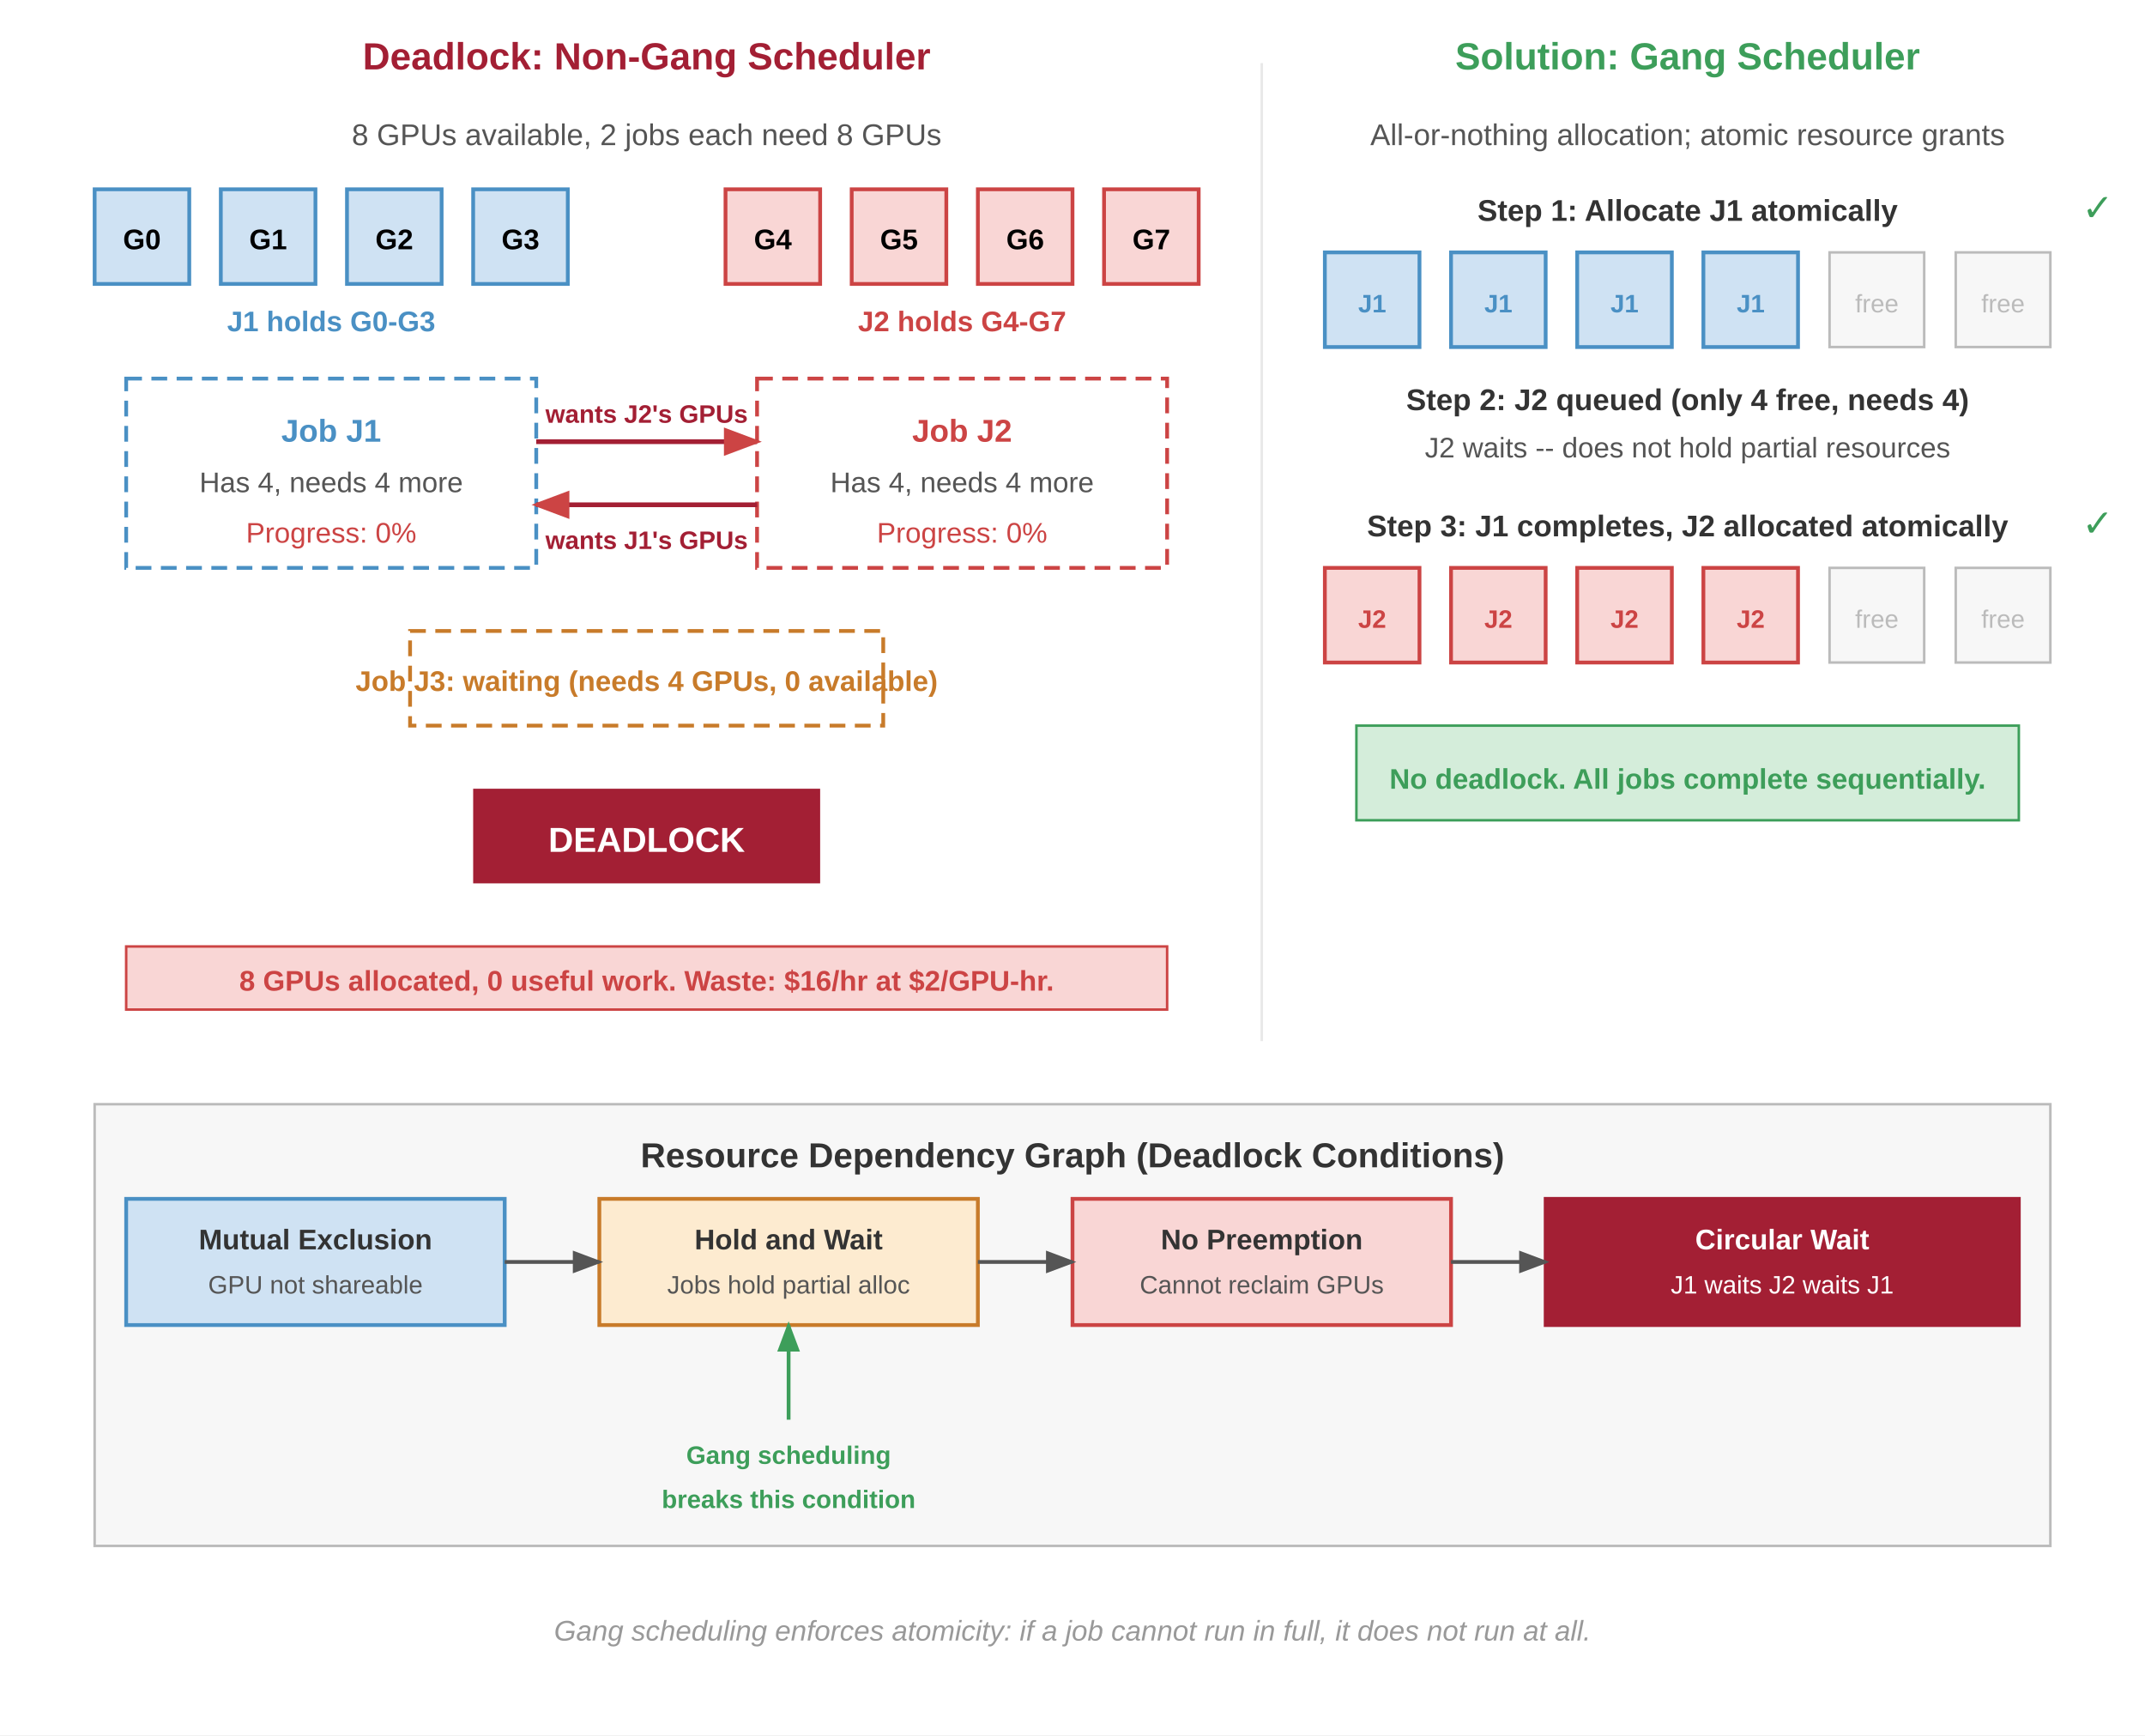
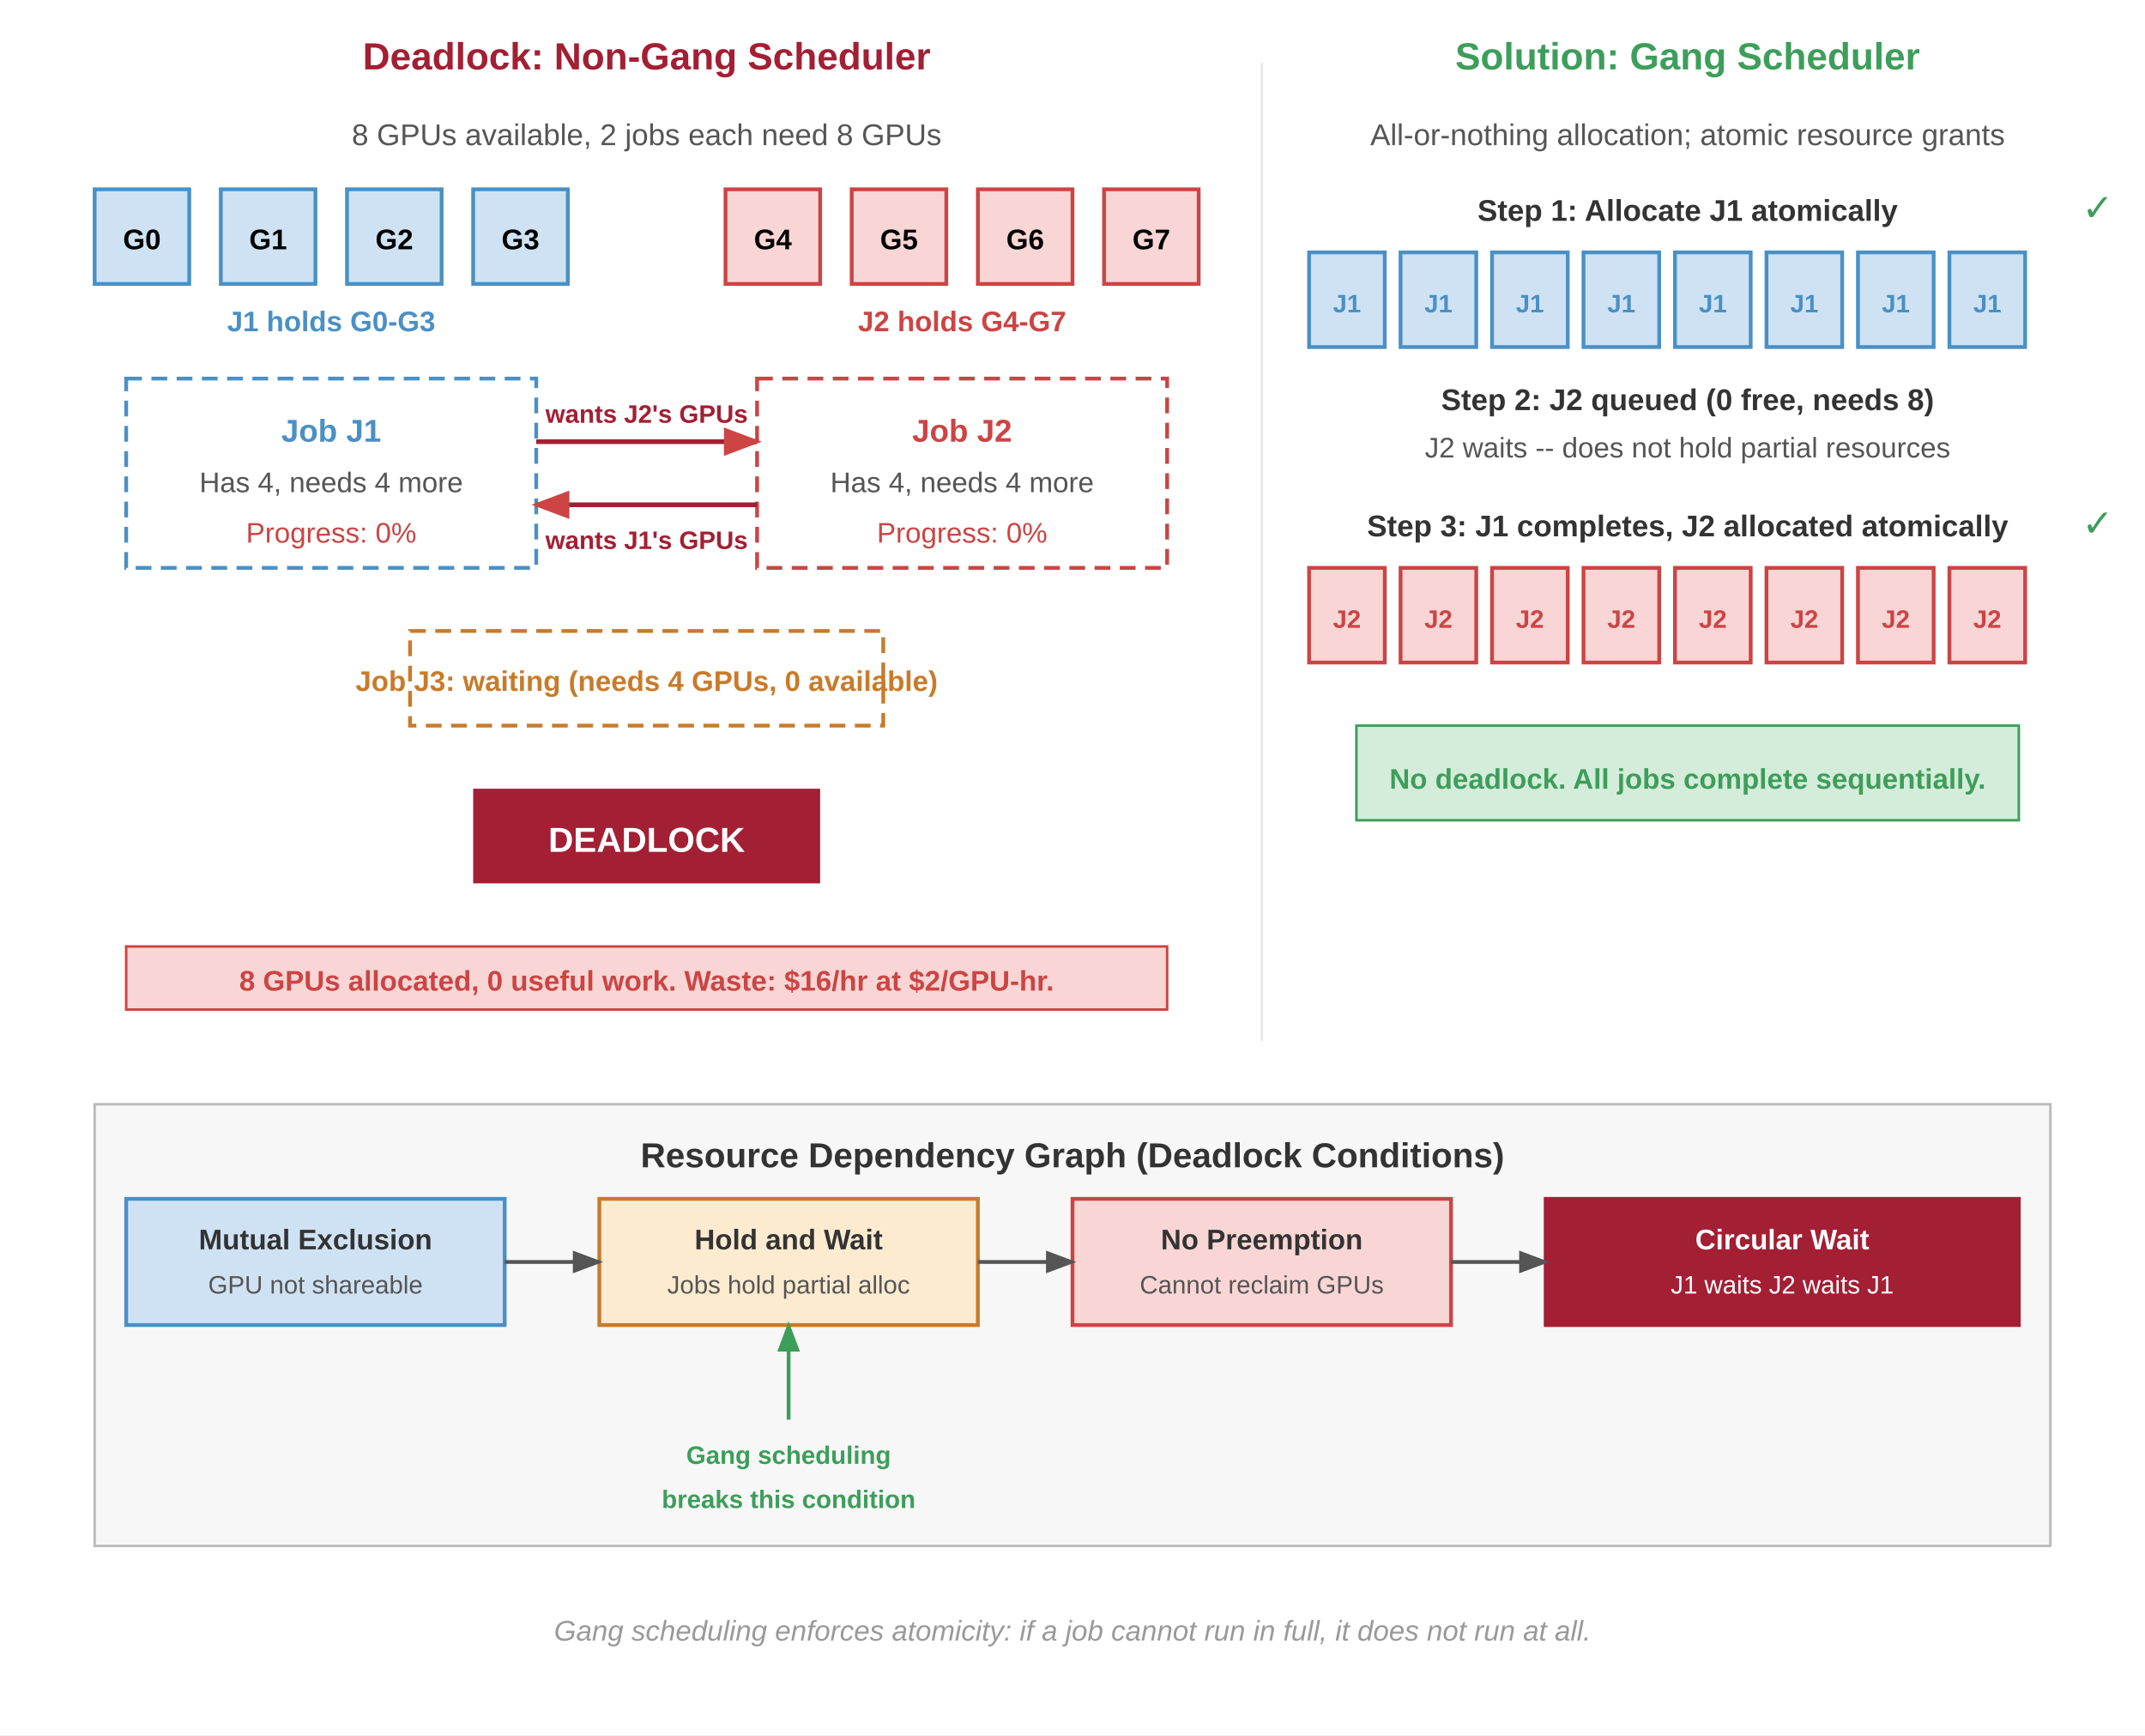
<svg xmlns="http://www.w3.org/2000/svg" font-family="Arial, Helvetica, sans-serif" viewBox="0 0 680 550">
  <defs>
    <marker id="arrow" markerWidth="8" markerHeight="6" refX="7" refY="3" orient="auto">
      <path d="M0,0 L8,3 L0,6 Z" fill="#555" />
    </marker>
    <marker id="arrow-red" markerWidth="8" markerHeight="6" refX="7" refY="3" orient="auto">
      <path d="M0,0 L8,3 L0,6 Z" fill="#c44" />
    </marker>
    <marker id="arrow-green" markerWidth="8" markerHeight="6" refX="7" refY="3" orient="auto">
      <path d="M0,0 L8,3 L0,6 Z" fill="#3d9e5a" />
    </marker>
  </defs>
  <rect width="680" height="550" fill="#fff" />
  <text x="205" y="22" text-anchor="middle" font-size="12" font-weight="700" fill="#a31f34">Deadlock: Non-Gang Scheduler</text>
  <text x="205" y="46" text-anchor="middle" font-size="9.5" fill="#555">8 GPUs available, 2 jobs each need 8 GPUs</text>
  <g>
    <rect x="30" y="60" width="30" height="30" fill="#cfe2f3" stroke="#4a90c4" stroke-width="1.2" />
    <text x="45" y="79" text-anchor="middle" font-size="9" font-weight="700">G0</text>
    <rect x="70" y="60" width="30" height="30" fill="#cfe2f3" stroke="#4a90c4" stroke-width="1.2" />
    <text x="85" y="79" text-anchor="middle" font-size="9" font-weight="700">G1</text>
    <rect x="110" y="60" width="30" height="30" fill="#cfe2f3" stroke="#4a90c4" stroke-width="1.2" />
    <text x="125" y="79" text-anchor="middle" font-size="9" font-weight="700">G2</text>
    <rect x="150" y="60" width="30" height="30" fill="#cfe2f3" stroke="#4a90c4" stroke-width="1.2" />
    <text x="165" y="79" text-anchor="middle" font-size="9" font-weight="700">G3</text>
    <rect x="230" y="60" width="30" height="30" fill="#f9d6d5" stroke="#c44" stroke-width="1.2" />
    <text x="245" y="79" text-anchor="middle" font-size="9" font-weight="700">G4</text>
    <rect x="270" y="60" width="30" height="30" fill="#f9d6d5" stroke="#c44" stroke-width="1.2" />
    <text x="285" y="79" text-anchor="middle" font-size="9" font-weight="700">G5</text>
    <rect x="310" y="60" width="30" height="30" fill="#f9d6d5" stroke="#c44" stroke-width="1.2" />
    <text x="325" y="79" text-anchor="middle" font-size="9" font-weight="700">G6</text>
    <rect x="350" y="60" width="30" height="30" fill="#f9d6d5" stroke="#c44" stroke-width="1.2" />
    <text x="365" y="79" text-anchor="middle" font-size="9" font-weight="700">G7</text>
  </g>
  <text x="105" y="105" text-anchor="middle" font-size="9" fill="#4a90c4" font-weight="700">J1 holds G0-G3</text>
  <text x="305" y="105" text-anchor="middle" font-size="9" fill="#c44" font-weight="700">J2 holds G4-G7</text>
  <rect x="40" y="120" width="130" height="60" fill="none" stroke="#4a90c4" stroke-width="1.2" stroke-dasharray="5,3" />
  <text x="105" y="140" text-anchor="middle" font-size="10" font-weight="700" fill="#4a90c4">Job J1</text>
  <text x="105" y="156" text-anchor="middle" font-size="9" fill="#555">Has 4, needs 4 more</text>
  <text x="105" y="172" text-anchor="middle" font-size="9" fill="#c44">Progress: 0%</text>
  <rect x="240" y="120" width="130" height="60" fill="none" stroke="#c44" stroke-width="1.2" stroke-dasharray="5,3" />
  <text x="305" y="140" text-anchor="middle" font-size="10" font-weight="700" fill="#c44">Job J2</text>
  <text x="305" y="156" text-anchor="middle" font-size="9" fill="#555">Has 4, needs 4 more</text>
  <text x="305" y="172" text-anchor="middle" font-size="9" fill="#c44">Progress: 0%</text>
  <path d="M 170,140 L 240,140" fill="none" stroke="#a31f34" stroke-width="1.5" marker-end="url(#arrow-red)" />
  <text x="205" y="134" text-anchor="middle" font-size="8" fill="#a31f34" font-weight="700">wants J2's GPUs</text>
  <path d="M 240,160 L 170,160" fill="none" stroke="#a31f34" stroke-width="1.5" marker-end="url(#arrow-red)" />
  <text x="205" y="174" text-anchor="middle" font-size="8" fill="#a31f34" font-weight="700">wants J1's GPUs</text>
  <rect x="130" y="200" width="150" height="30" fill="none" stroke="#c87b2a" stroke-width="1.2" stroke-dasharray="5,3" />
  <text x="205" y="219" text-anchor="middle" font-size="9" font-weight="700" fill="#c87b2a">Job J3: waiting (needs 4 GPUs, 0 available)</text>
  <rect x="150" y="250" width="110" height="30" fill="#a31f34" stroke="none" />
  <text x="205" y="270" text-anchor="middle" font-size="11" font-weight="700" fill="#fff">DEADLOCK</text>
  <rect x="40" y="300" width="330" height="20" fill="#f9d6d5" stroke="#c44" stroke-width="0.8" />
  <text x="205" y="314" text-anchor="middle" font-size="9" fill="#c44" font-weight="700">8 GPUs allocated, 0 useful work. Waste: $16/hr at $2/GPU-hr.</text>
  <line x1="400" y1="20" x2="400" y2="330" stroke="#e8e8e8" stroke-width="0.8" />
  <text x="535" y="22" text-anchor="middle" font-size="12" font-weight="700" fill="#3d9e5a">Solution: Gang Scheduler</text>
  <text x="535" y="46" text-anchor="middle" font-size="9.5" fill="#555">All-or-nothing allocation; atomic resource grants</text>
  <text x="535" y="70" text-anchor="middle" font-size="9.5" font-weight="700" fill="#333">Step 1: Allocate J1 atomically</text>
-   <rect x="420" y="80" width="30" height="30" fill="#cfe2f3" stroke="#4a90c4" stroke-width="1.2" />
-   <rect x="460" y="80" width="30" height="30" fill="#cfe2f3" stroke="#4a90c4" stroke-width="1.2" />
-   <rect x="500" y="80" width="30" height="30" fill="#cfe2f3" stroke="#4a90c4" stroke-width="1.2" />
-   <rect x="540" y="80" width="30" height="30" fill="#cfe2f3" stroke="#4a90c4" stroke-width="1.2" />
-   <rect x="580" y="80" width="30" height="30" fill="#f7f7f7" stroke="#bbb" stroke-width="0.8" />
-   <rect x="620" y="80" width="30" height="30" fill="#f7f7f7" stroke="#bbb" stroke-width="0.8" />
-   <text x="435" y="99" text-anchor="middle" font-size="8" fill="#4a90c4" font-weight="700">J1</text>
-   <text x="475" y="99" text-anchor="middle" font-size="8" fill="#4a90c4" font-weight="700">J1</text>
-   <text x="515" y="99" text-anchor="middle" font-size="8" fill="#4a90c4" font-weight="700">J1</text>
-   <text x="555" y="99" text-anchor="middle" font-size="8" fill="#4a90c4" font-weight="700">J1</text>
-   <text x="595" y="99" text-anchor="middle" font-size="8" fill="#bbb">free</text>
-   <text x="635" y="99" text-anchor="middle" font-size="8" fill="#bbb">free</text>
+   <rect x="415" y="80" width="24" height="30" fill="#cfe2f3" stroke="#4a90c4" stroke-width="1.2" />
+   <rect x="444" y="80" width="24" height="30" fill="#cfe2f3" stroke="#4a90c4" stroke-width="1.2" />
+   <rect x="473" y="80" width="24" height="30" fill="#cfe2f3" stroke="#4a90c4" stroke-width="1.2" />
+   <rect x="502" y="80" width="24" height="30" fill="#cfe2f3" stroke="#4a90c4" stroke-width="1.2" />
+   <rect x="531" y="80" width="24" height="30" fill="#cfe2f3" stroke="#4a90c4" stroke-width="1.2" />
+   <rect x="560" y="80" width="24" height="30" fill="#cfe2f3" stroke="#4a90c4" stroke-width="1.2" />
+   <rect x="589" y="80" width="24" height="30" fill="#cfe2f3" stroke="#4a90c4" stroke-width="1.2" />
+   <rect x="618" y="80" width="24" height="30" fill="#cfe2f3" stroke="#4a90c4" stroke-width="1.2" />
+   <text x="427" y="99" text-anchor="middle" font-size="8" fill="#4a90c4" font-weight="700">J1</text>
+   <text x="456" y="99" text-anchor="middle" font-size="8" fill="#4a90c4" font-weight="700">J1</text>
+   <text x="485" y="99" text-anchor="middle" font-size="8" fill="#4a90c4" font-weight="700">J1</text>
+   <text x="514" y="99" text-anchor="middle" font-size="8" fill="#4a90c4" font-weight="700">J1</text>
+   <text x="543" y="99" text-anchor="middle" font-size="8" fill="#4a90c4" font-weight="700">J1</text>
+   <text x="572" y="99" text-anchor="middle" font-size="8" fill="#4a90c4" font-weight="700">J1</text>
+   <text x="601" y="99" text-anchor="middle" font-size="8" fill="#4a90c4" font-weight="700">J1</text>
+   <text x="630" y="99" text-anchor="middle" font-size="8" fill="#4a90c4" font-weight="700">J1</text>
  <text x="660" y="70" font-size="12" fill="#3d9e5a">✓</text>
-   <text x="535" y="130" text-anchor="middle" font-size="9.5" font-weight="700" fill="#333">Step 2: J2 queued (only 4 free, needs 4)</text>
+   <text x="535" y="130" text-anchor="middle" font-size="9.5" font-weight="700" fill="#333">Step 2: J2 queued (0 free, needs 8)</text>
  <text x="535" y="145" text-anchor="middle" font-size="9" fill="#555">J2 waits -- does not hold partial resources</text>
  <text x="535" y="170" text-anchor="middle" font-size="9.5" font-weight="700" fill="#333">Step 3: J1 completes, J2 allocated atomically</text>
-   <rect x="420" y="180" width="30" height="30" fill="#f9d6d5" stroke="#c44" stroke-width="1.2" />
-   <rect x="460" y="180" width="30" height="30" fill="#f9d6d5" stroke="#c44" stroke-width="1.2" />
-   <rect x="500" y="180" width="30" height="30" fill="#f9d6d5" stroke="#c44" stroke-width="1.2" />
-   <rect x="540" y="180" width="30" height="30" fill="#f9d6d5" stroke="#c44" stroke-width="1.2" />
-   <rect x="580" y="180" width="30" height="30" fill="#f7f7f7" stroke="#bbb" stroke-width="0.8" />
-   <rect x="620" y="180" width="30" height="30" fill="#f7f7f7" stroke="#bbb" stroke-width="0.8" />
-   <text x="435" y="199" text-anchor="middle" font-size="8" fill="#c44" font-weight="700">J2</text>
-   <text x="475" y="199" text-anchor="middle" font-size="8" fill="#c44" font-weight="700">J2</text>
-   <text x="515" y="199" text-anchor="middle" font-size="8" fill="#c44" font-weight="700">J2</text>
-   <text x="555" y="199" text-anchor="middle" font-size="8" fill="#c44" font-weight="700">J2</text>
-   <text x="595" y="199" text-anchor="middle" font-size="8" fill="#bbb">free</text>
-   <text x="635" y="199" text-anchor="middle" font-size="8" fill="#bbb">free</text>
+   <rect x="415" y="180" width="24" height="30" fill="#f9d6d5" stroke="#c44" stroke-width="1.2" />
+   <rect x="444" y="180" width="24" height="30" fill="#f9d6d5" stroke="#c44" stroke-width="1.2" />
+   <rect x="473" y="180" width="24" height="30" fill="#f9d6d5" stroke="#c44" stroke-width="1.2" />
+   <rect x="502" y="180" width="24" height="30" fill="#f9d6d5" stroke="#c44" stroke-width="1.2" />
+   <rect x="531" y="180" width="24" height="30" fill="#f9d6d5" stroke="#c44" stroke-width="1.2" />
+   <rect x="560" y="180" width="24" height="30" fill="#f9d6d5" stroke="#c44" stroke-width="1.2" />
+   <rect x="589" y="180" width="24" height="30" fill="#f9d6d5" stroke="#c44" stroke-width="1.2" />
+   <rect x="618" y="180" width="24" height="30" fill="#f9d6d5" stroke="#c44" stroke-width="1.2" />
+   <text x="427" y="199" text-anchor="middle" font-size="8" fill="#c44" font-weight="700">J2</text>
+   <text x="456" y="199" text-anchor="middle" font-size="8" fill="#c44" font-weight="700">J2</text>
+   <text x="485" y="199" text-anchor="middle" font-size="8" fill="#c44" font-weight="700">J2</text>
+   <text x="514" y="199" text-anchor="middle" font-size="8" fill="#c44" font-weight="700">J2</text>
+   <text x="543" y="199" text-anchor="middle" font-size="8" fill="#c44" font-weight="700">J2</text>
+   <text x="572" y="199" text-anchor="middle" font-size="8" fill="#c44" font-weight="700">J2</text>
+   <text x="601" y="199" text-anchor="middle" font-size="8" fill="#c44" font-weight="700">J2</text>
+   <text x="630" y="199" text-anchor="middle" font-size="8" fill="#c44" font-weight="700">J2</text>
  <text x="660" y="170" font-size="12" fill="#3d9e5a">✓</text>
  <rect x="430" y="230" width="210" height="30" fill="#d4edda" stroke="#3d9e5a" stroke-width="0.8" />
  <text x="535" y="250" text-anchor="middle" font-size="9" font-weight="700" fill="#3d9e5a">No deadlock. All jobs complete sequentially.</text>
  <rect x="30" y="350" width="620" height="140" fill="#f7f7f7" stroke="#bbb" stroke-width="0.8" />
  <text x="340" y="370" text-anchor="middle" font-size="11" font-weight="700" fill="#333">Resource Dependency Graph (Deadlock Conditions)</text>
  <rect x="40" y="380" width="120" height="40" fill="#cfe2f3" stroke="#4a90c4" stroke-width="1.2" />
  <text x="100" y="396" text-anchor="middle" font-size="9" font-weight="700" fill="#333">Mutual Exclusion</text>
  <text x="100" y="410" text-anchor="middle" font-size="8" fill="#555">GPU not shareable</text>
  <rect x="190" y="380" width="120" height="40" fill="#fdebd0" stroke="#c87b2a" stroke-width="1.2" />
  <text x="250" y="396" text-anchor="middle" font-size="9" font-weight="700" fill="#333">Hold and Wait</text>
  <text x="250" y="410" text-anchor="middle" font-size="8" fill="#555">Jobs hold partial alloc</text>
  <rect x="340" y="380" width="120" height="40" fill="#f9d6d5" stroke="#c44" stroke-width="1.2" />
  <text x="400" y="396" text-anchor="middle" font-size="9" font-weight="700" fill="#333">No Preemption</text>
  <text x="400" y="410" text-anchor="middle" font-size="8" fill="#555">Cannot reclaim GPUs</text>
  <rect x="490" y="380" width="150" height="40" fill="#a31f34" stroke="#a31f34" stroke-width="1.2" />
  <text x="565" y="396" text-anchor="middle" font-size="9" font-weight="700" fill="#fff">Circular Wait</text>
  <text x="565" y="410" text-anchor="middle" font-size="8" fill="#fff">J1 waits J2 waits J1</text>
  <line x1="160" y1="400" x2="190" y2="400" stroke="#555" stroke-width="1.2" marker-end="url(#arrow)" />
  <line x1="310" y1="400" x2="340" y2="400" stroke="#555" stroke-width="1.2" marker-end="url(#arrow)" />
  <line x1="460" y1="400" x2="490" y2="400" stroke="#555" stroke-width="1.2" marker-end="url(#arrow)" />
  <text x="250" y="464" text-anchor="middle" font-size="8" fill="#3d9e5a" font-weight="700">Gang scheduling</text>
  <text x="250" y="478" text-anchor="middle" font-size="8" fill="#3d9e5a" font-weight="700">breaks this condition</text>
  <line x1="250" y1="450" x2="250" y2="420" stroke="#3d9e5a" stroke-width="1.2" marker-end="url(#arrow-green)" />
  <text x="340" y="520" text-anchor="middle" font-size="9" fill="#999" font-style="italic">Gang scheduling enforces atomicity: if a job cannot run in full, it does not run at all.</text>
</svg>
